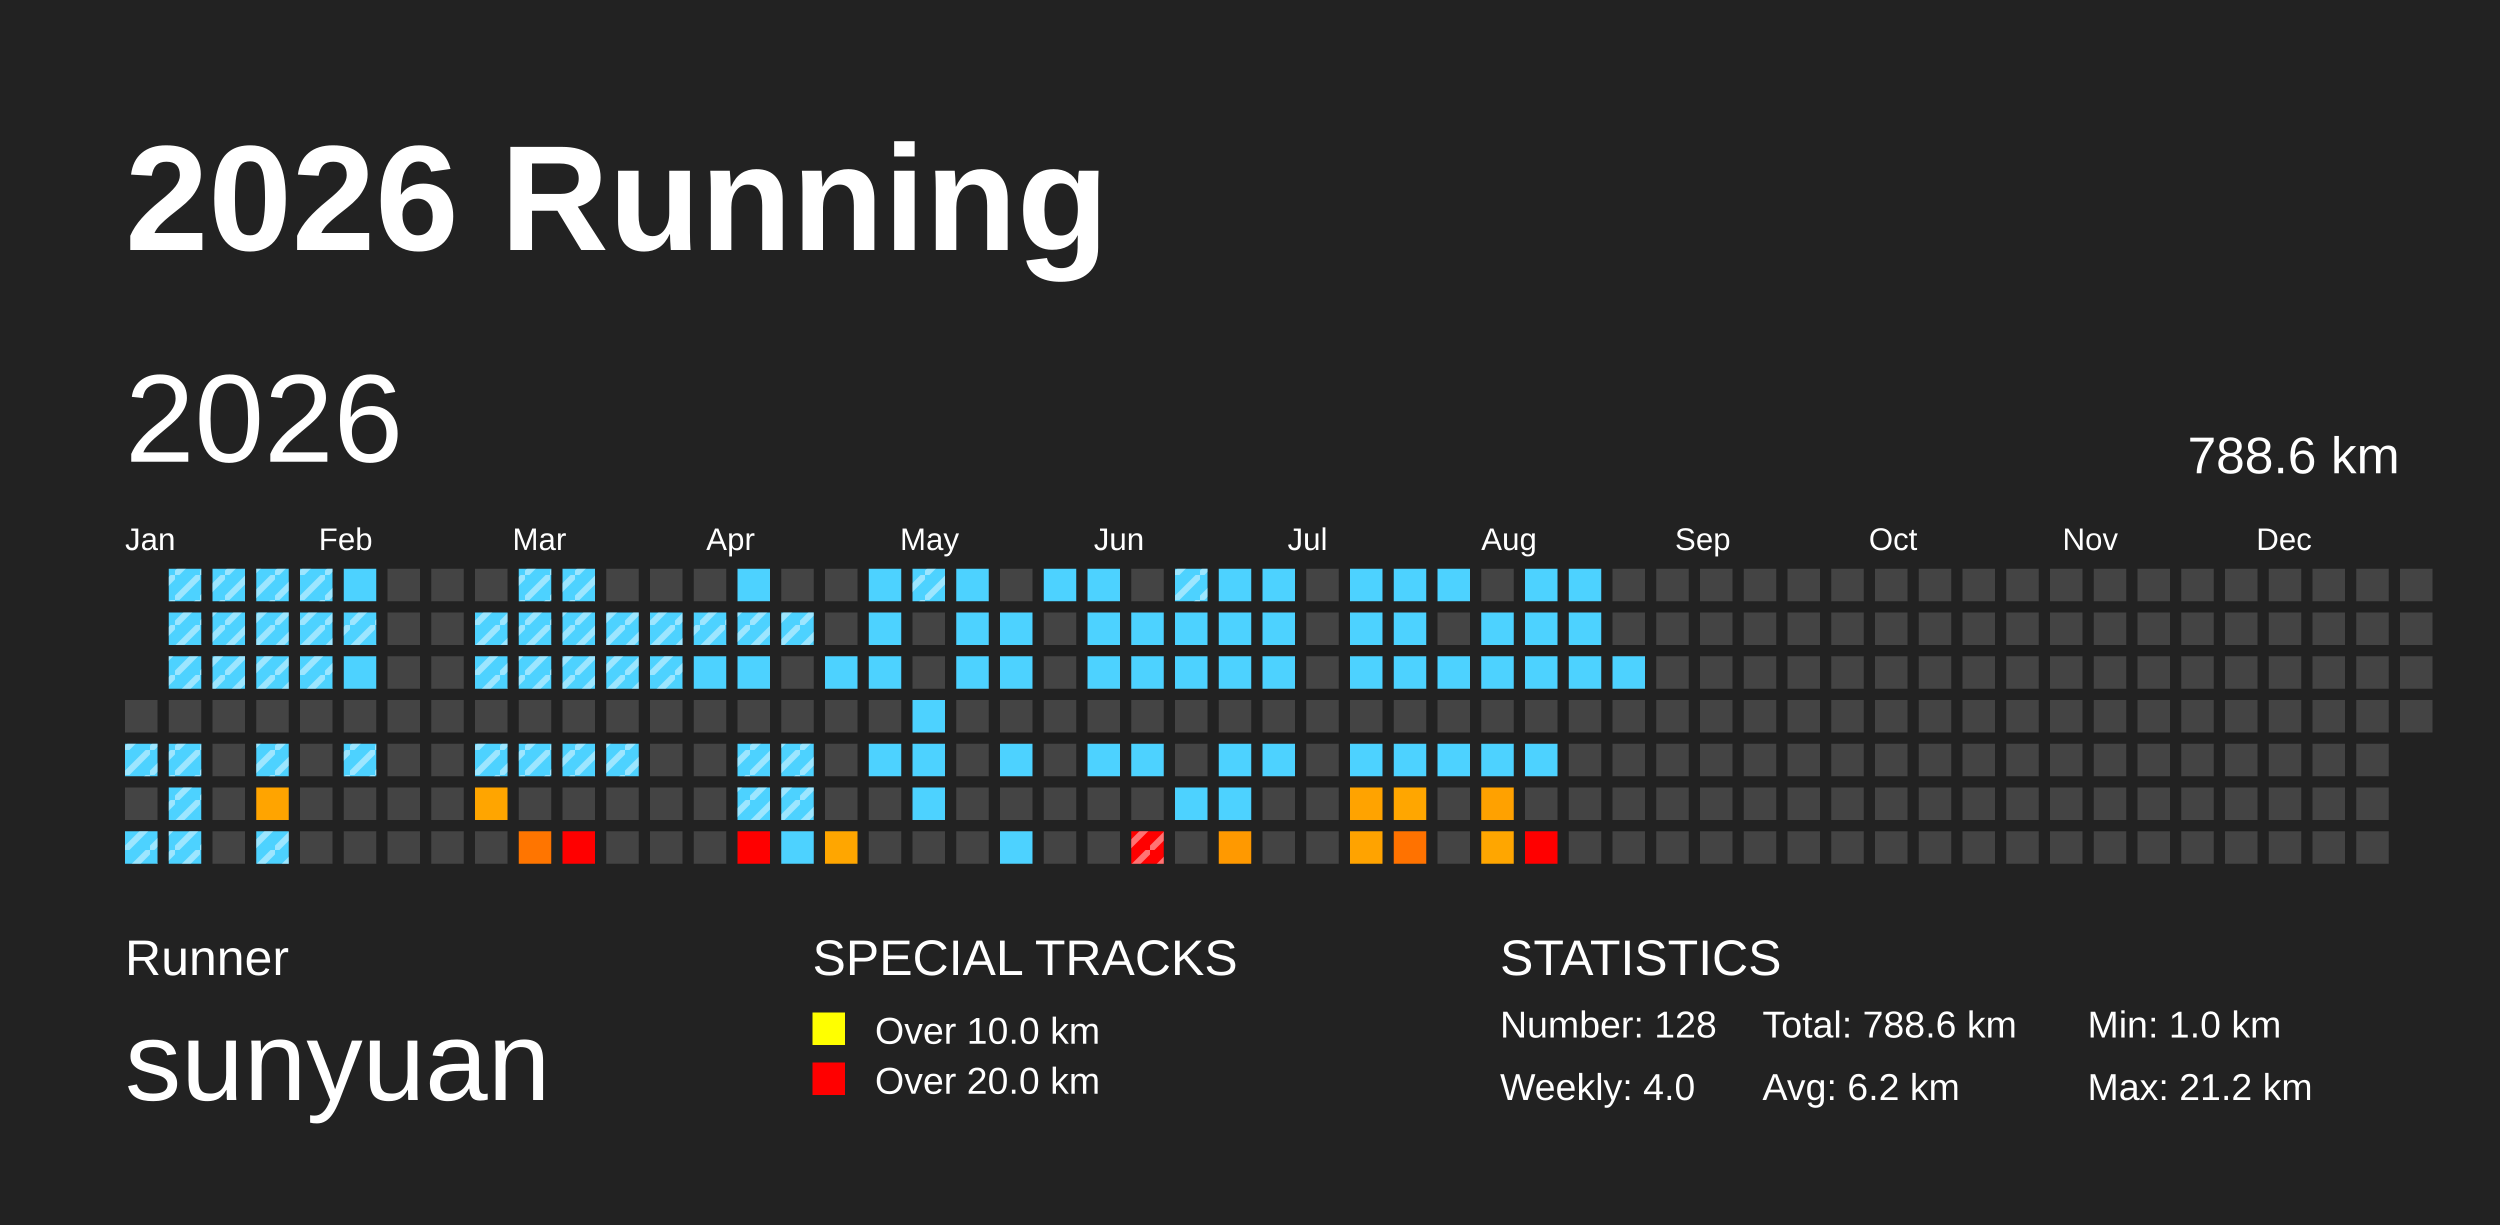
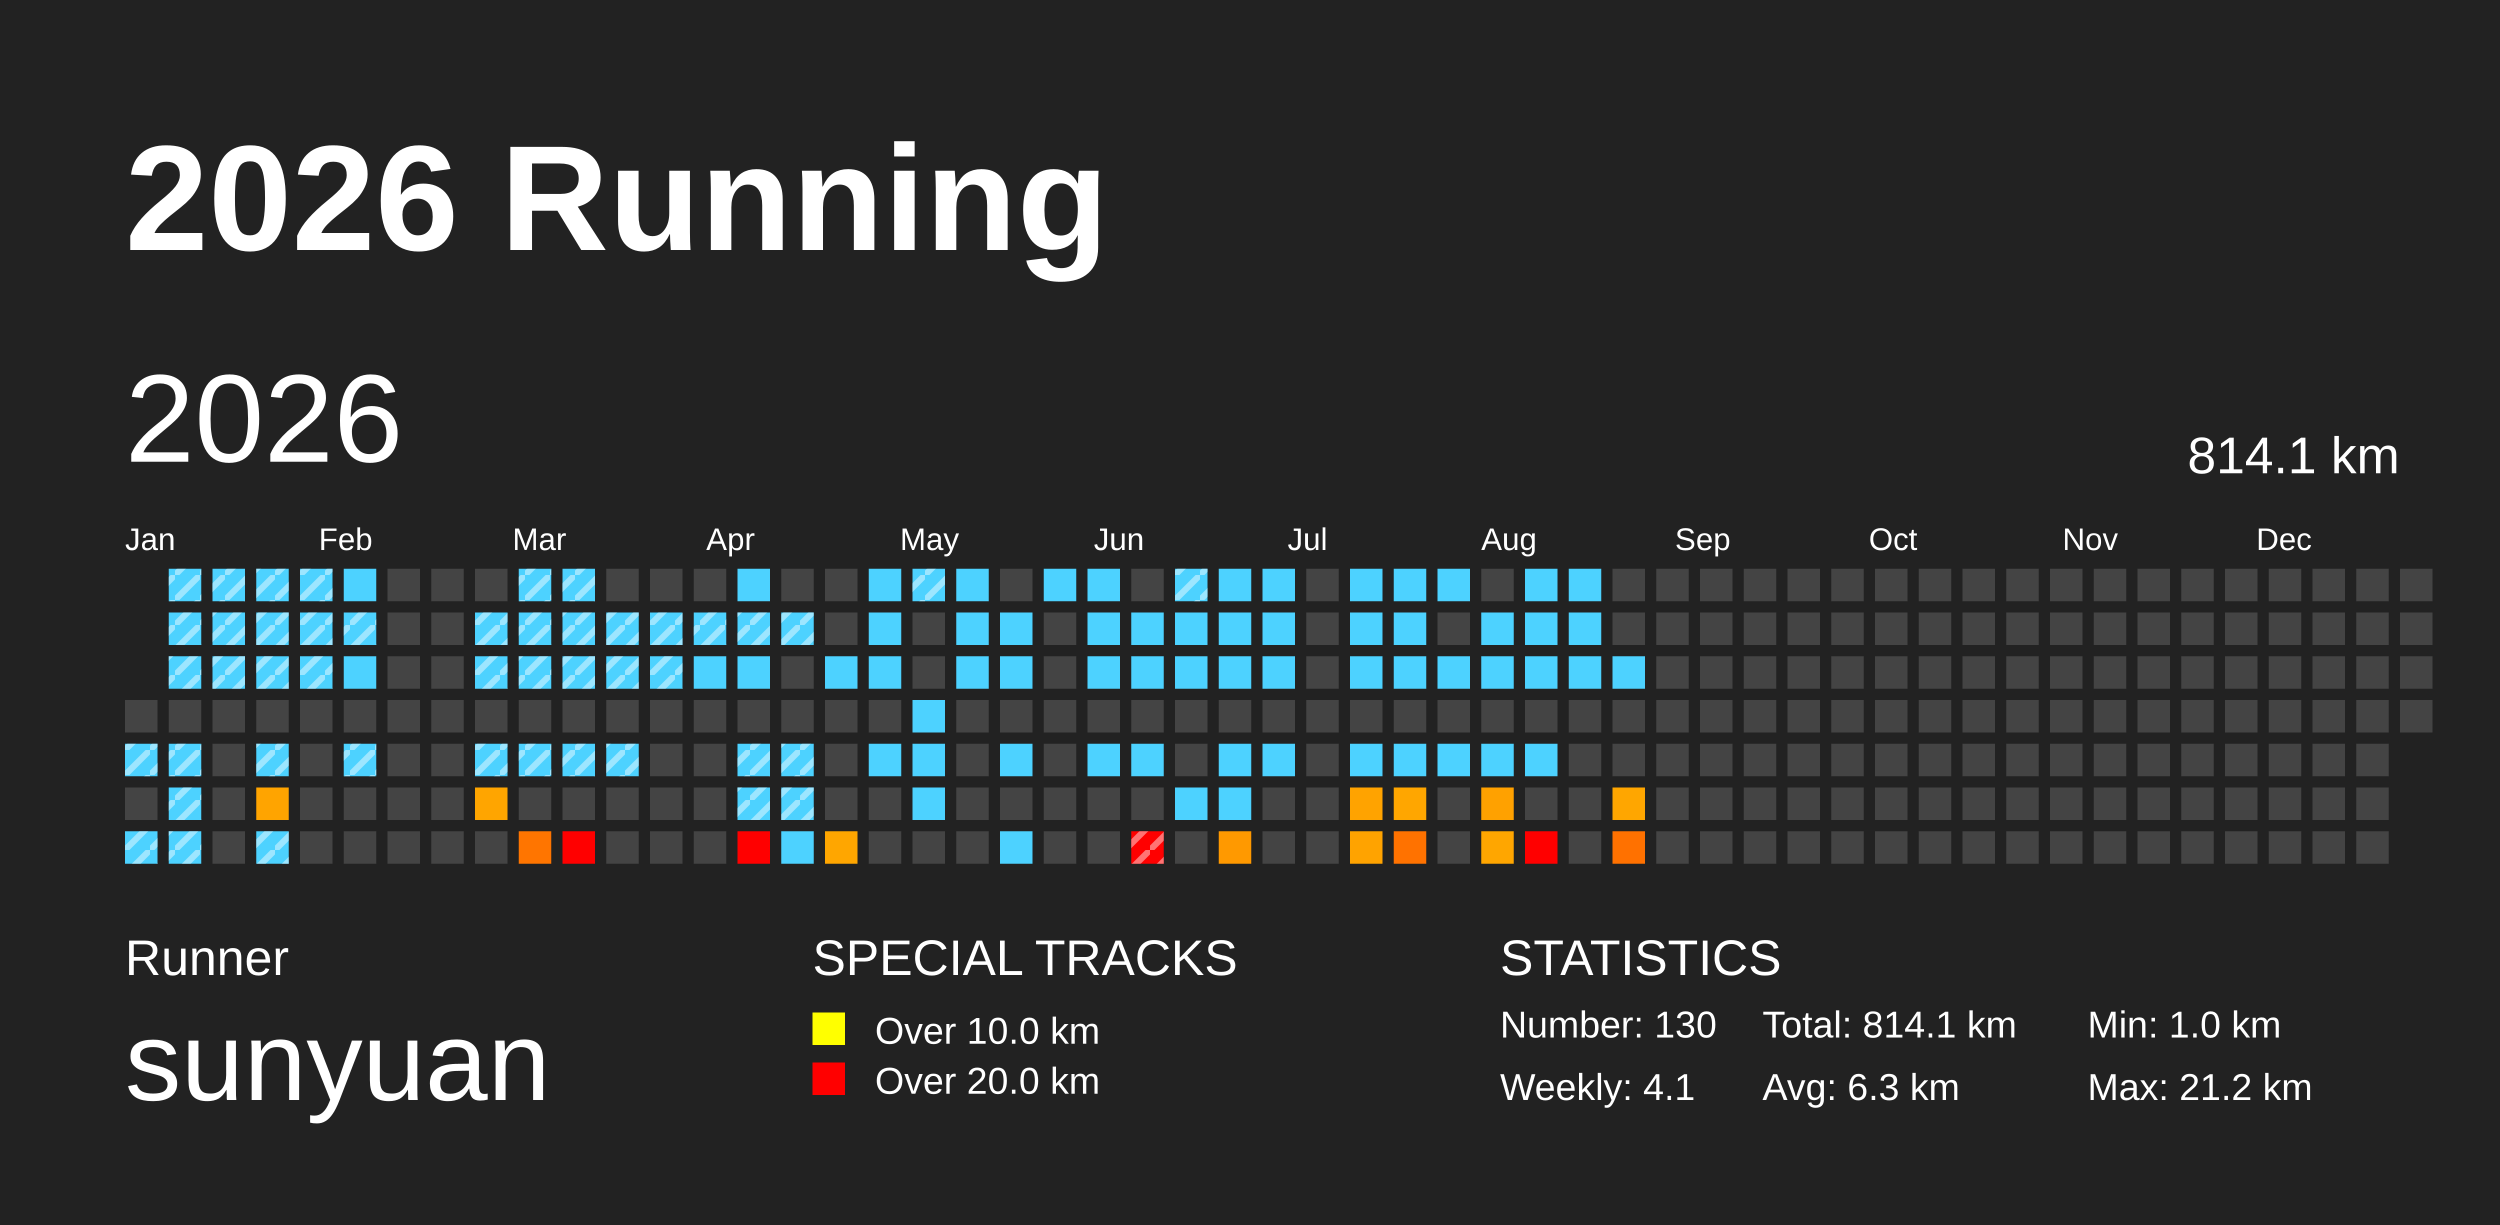
<svg xmlns="http://www.w3.org/2000/svg" baseProfile="full" height="98mm" version="1.1" viewBox="0,0,200,98" width="200mm">
  <defs>
    <pattern height="2" id="indoor-stripe" patternUnits="userSpaceOnUse" width="2">
      <line stroke="white" stroke-opacity="0.45" stroke-width="0.5" x1="0" x2="2" y1="2" y2="0" />
    </pattern>
  </defs>
  <rect fill="#222222" height="98" width="200" x="0" y="0" />
  <text fill="#FFFFFF" style="font-size:12px; font-family:Arial; font-weight:bold;" x="10" y="20">2026 Running</text>
  <text fill="#FFFFFF" style="font-size:4px; font-family:Arial" x="10" y="78">Runner</text>
  <text fill="#FFFFFF" style="font-size:9px; font-family:Arial" x="10" y="88">sunyuan</text>
  <text fill="#FFFFFF" style="font-size:4px; font-family:Arial" x="65" y="78">SPECIAL TRACKS</text>
  <rect fill="yellow" height="2.6" width="2.6" x="65" y="81" />
  <text fill="#FFFFFF" style="font-size:3px; font-family:Arial" x="70" y="83.5">Over 10.0 km</text>
  <rect fill="red" height="2.6" width="2.6" x="65" y="85" />
  <text fill="#FFFFFF" style="font-size:3px; font-family:Arial" x="70" y="87.5">Over 20.0 km</text>
  <text fill="#FFFFFF" style="font-size:4px; font-family:Arial" x="120" y="78">STATISTICS</text>
-   <text fill="#FFFFFF" style="font-size:3px; font-family:Arial" x="120" y="83">Number: 128</text>
-   <text fill="#FFFFFF" style="font-size:3px; font-family:Arial" x="120" y="88">Weekly: 4.0</text>
-   <text fill="#FFFFFF" style="font-size:3px; font-family:Arial" x="141" y="83">Total: 788.6 km</text>
-   <text fill="#FFFFFF" style="font-size:3px; font-family:Arial" x="141" y="88">Avg: 6.2 km</text>
+   <text fill="#FFFFFF" style="font-size:3px; font-family:Arial" x="120" y="83">Number: 130</text>
+   <text fill="#FFFFFF" style="font-size:3px; font-family:Arial" x="120" y="88">Weekly: 4.1</text>
+   <text fill="#FFFFFF" style="font-size:3px; font-family:Arial" x="141" y="83">Total: 814.1 km</text>
+   <text fill="#FFFFFF" style="font-size:3px; font-family:Arial" x="141" y="88">Avg: 6.3 km</text>
  <text fill="#FFFFFF" style="font-size:3px; font-family:Arial" x="167" y="83">Min: 1.0 km</text>
  <text fill="#FFFFFF" style="font-size:3px; font-family:Arial" x="167" y="88">Max: 21.2 km</text>
  <text dominant-baseline="hanging" fill="#FFFFFF" style="font-size:10.0px; font-family:Arial;" x="10" y="30">2026</text>
-   <text dominant-baseline="hanging" fill="#FFFFFF" style="font-size:4.125px; font-family:Arial;" x="175" y="35">788.6 km</text>
+   <text dominant-baseline="hanging" fill="#FFFFFF" style="font-size:4.125px; font-family:Arial;" x="175" y="35">814.1 km</text>
  <text fill="#FFFFFF" style="font-size:2.5px; font-family:Arial" x="10.0" y="44">Jan</text>
  <text fill="#FFFFFF" style="font-size:2.5px; font-family:Arial" x="25.5" y="44">Feb</text>
  <text fill="#FFFFFF" style="font-size:2.5px; font-family:Arial" x="41.0" y="44">Mar</text>
  <text fill="#FFFFFF" style="font-size:2.5px; font-family:Arial" x="56.5" y="44">Apr</text>
  <text fill="#FFFFFF" style="font-size:2.5px; font-family:Arial" x="72.0" y="44">May</text>
  <text fill="#FFFFFF" style="font-size:2.5px; font-family:Arial" x="87.5" y="44">Jun</text>
  <text fill="#FFFFFF" style="font-size:2.5px; font-family:Arial" x="103.0" y="44">Jul</text>
  <text fill="#FFFFFF" style="font-size:2.5px; font-family:Arial" x="118.5" y="44">Aug</text>
  <text fill="#FFFFFF" style="font-size:2.5px; font-family:Arial" x="134.0" y="44">Sep</text>
  <text fill="#FFFFFF" style="font-size:2.5px; font-family:Arial" x="149.5" y="44">Oct</text>
  <text fill="#FFFFFF" style="font-size:2.5px; font-family:Arial" x="165.0" y="44">Nov</text>
  <text fill="#FFFFFF" style="font-size:2.5px; font-family:Arial" x="180.5" y="44">Dec</text>
  <rect fill="#444444" height="2.6" width="2.6" x="10.0" y="56.0" />
  <rect fill="#4dd2ff" height="2.6" width="2.6" x="10.0" y="59.5" />
  <rect fill="url(#indoor-stripe)" height="2.6" style="pointer-events: none;" width="2.6" x="10.0" y="59.5" />
  <rect fill="#444444" height="2.6" width="2.6" x="10.0" y="63.0" />
  <rect fill="#4dd2ff" height="2.6" width="2.6" x="10.0" y="66.5" />
  <rect fill="url(#indoor-stripe)" height="2.6" style="pointer-events: none;" width="2.6" x="10.0" y="66.5" />
  <rect fill="#4dd2ff" height="2.6" width="2.6" x="13.5" y="45.5" />
  <rect fill="url(#indoor-stripe)" height="2.6" style="pointer-events: none;" width="2.6" x="13.5" y="45.5" />
  <rect fill="#4dd2ff" height="2.6" width="2.6" x="13.5" y="49.0" />
  <rect fill="url(#indoor-stripe)" height="2.6" style="pointer-events: none;" width="2.6" x="13.5" y="49.0" />
  <rect fill="#4dd2ff" height="2.6" width="2.6" x="13.5" y="52.5" />
  <rect fill="url(#indoor-stripe)" height="2.6" style="pointer-events: none;" width="2.6" x="13.5" y="52.5" />
  <rect fill="#444444" height="2.6" width="2.6" x="13.5" y="56.0" />
  <rect fill="#4dd2ff" height="2.6" width="2.6" x="13.5" y="59.5" />
  <rect fill="url(#indoor-stripe)" height="2.6" style="pointer-events: none;" width="2.6" x="13.5" y="59.5" />
  <rect fill="#4dd2ff" height="2.6" width="2.6" x="13.5" y="63.0" />
  <rect fill="url(#indoor-stripe)" height="2.6" style="pointer-events: none;" width="2.6" x="13.5" y="63.0" />
  <rect fill="#4dd2ff" height="2.6" width="2.6" x="13.5" y="66.5" />
  <rect fill="url(#indoor-stripe)" height="2.6" style="pointer-events: none;" width="2.6" x="13.5" y="66.5" />
  <rect fill="#4dd2ff" height="2.6" width="2.6" x="17.0" y="45.5" />
  <rect fill="url(#indoor-stripe)" height="2.6" style="pointer-events: none;" width="2.6" x="17.0" y="45.5" />
  <rect fill="#4dd2ff" height="2.6" width="2.6" x="17.0" y="49.0" />
  <rect fill="url(#indoor-stripe)" height="2.6" style="pointer-events: none;" width="2.6" x="17.0" y="49.0" />
  <rect fill="#4dd2ff" height="2.6" width="2.6" x="17.0" y="52.5" />
  <rect fill="url(#indoor-stripe)" height="2.6" style="pointer-events: none;" width="2.6" x="17.0" y="52.5" />
  <rect fill="#444444" height="2.6" width="2.6" x="17.0" y="56.0" />
  <rect fill="#444444" height="2.6" width="2.6" x="17.0" y="59.5" />
  <rect fill="#444444" height="2.6" width="2.6" x="17.0" y="63.0" />
  <rect fill="#444444" height="2.6" width="2.6" x="17.0" y="66.5" />
  <rect fill="#4dd2ff" height="2.6" width="2.6" x="20.5" y="45.5" />
  <rect fill="url(#indoor-stripe)" height="2.6" style="pointer-events: none;" width="2.6" x="20.5" y="45.5" />
  <rect fill="#4dd2ff" height="2.6" width="2.6" x="20.5" y="49.0" />
  <rect fill="url(#indoor-stripe)" height="2.6" style="pointer-events: none;" width="2.6" x="20.5" y="49.0" />
  <rect fill="#4dd2ff" height="2.6" width="2.6" x="20.5" y="52.5" />
  <rect fill="url(#indoor-stripe)" height="2.6" style="pointer-events: none;" width="2.6" x="20.5" y="52.5" />
  <rect fill="#444444" height="2.6" width="2.6" x="20.5" y="56.0" />
  <rect fill="#4dd2ff" height="2.6" width="2.6" x="20.5" y="59.5" />
  <rect fill="url(#indoor-stripe)" height="2.6" style="pointer-events: none;" width="2.6" x="20.5" y="59.5" />
  <rect fill="#ffa400" height="2.6" width="2.6" x="20.5" y="63.0" />
  <rect fill="#4dd2ff" height="2.6" width="2.6" x="20.5" y="66.5" />
  <rect fill="url(#indoor-stripe)" height="2.6" style="pointer-events: none;" width="2.6" x="20.5" y="66.5" />
  <rect fill="#4dd2ff" height="2.6" width="2.6" x="24.0" y="45.5" />
  <rect fill="url(#indoor-stripe)" height="2.6" style="pointer-events: none;" width="2.6" x="24.0" y="45.5" />
  <rect fill="#4dd2ff" height="2.6" width="2.6" x="24.0" y="49.0" />
  <rect fill="url(#indoor-stripe)" height="2.6" style="pointer-events: none;" width="2.6" x="24.0" y="49.0" />
  <rect fill="#4dd2ff" height="2.6" width="2.6" x="24.0" y="52.5" />
  <rect fill="url(#indoor-stripe)" height="2.6" style="pointer-events: none;" width="2.6" x="24.0" y="52.5" />
  <rect fill="#444444" height="2.6" width="2.6" x="24.0" y="56.0" />
  <rect fill="#444444" height="2.6" width="2.6" x="24.0" y="59.5" />
  <rect fill="#444444" height="2.6" width="2.6" x="24.0" y="63.0" />
  <rect fill="#444444" height="2.6" width="2.6" x="24.0" y="66.5" />
  <rect fill="#4dd2ff" height="2.6" width="2.6" x="27.5" y="45.5" />
  <rect fill="#4dd2ff" height="2.6" width="2.6" x="27.5" y="49.0" />
  <rect fill="url(#indoor-stripe)" height="2.6" style="pointer-events: none;" width="2.6" x="27.5" y="49.0" />
  <rect fill="#4dd2ff" height="2.6" width="2.6" x="27.5" y="52.5" />
  <rect fill="#444444" height="2.6" width="2.6" x="27.5" y="56.0" />
  <rect fill="#4dd2ff" height="2.6" width="2.6" x="27.5" y="59.5" />
  <rect fill="url(#indoor-stripe)" height="2.6" style="pointer-events: none;" width="2.6" x="27.5" y="59.5" />
  <rect fill="#444444" height="2.6" width="2.6" x="27.5" y="63.0" />
  <rect fill="#444444" height="2.6" width="2.6" x="27.5" y="66.5" />
  <rect fill="#444444" height="2.6" width="2.6" x="31.0" y="45.5" />
  <rect fill="#444444" height="2.6" width="2.6" x="31.0" y="49.0" />
  <rect fill="#444444" height="2.6" width="2.6" x="31.0" y="52.5" />
  <rect fill="#444444" height="2.6" width="2.6" x="31.0" y="56.0" />
  <rect fill="#444444" height="2.6" width="2.6" x="31.0" y="59.5" />
  <rect fill="#444444" height="2.6" width="2.6" x="31.0" y="63.0" />
  <rect fill="#444444" height="2.6" width="2.6" x="31.0" y="66.5" />
  <rect fill="#444444" height="2.6" width="2.6" x="34.5" y="45.5" />
  <rect fill="#444444" height="2.6" width="2.6" x="34.5" y="49.0" />
  <rect fill="#444444" height="2.6" width="2.6" x="34.5" y="52.5" />
  <rect fill="#444444" height="2.6" width="2.6" x="34.5" y="56.0" />
  <rect fill="#444444" height="2.6" width="2.6" x="34.5" y="59.5" />
  <rect fill="#444444" height="2.6" width="2.6" x="34.5" y="63.0" />
  <rect fill="#444444" height="2.6" width="2.6" x="34.5" y="66.5" />
  <rect fill="#444444" height="2.6" width="2.6" x="38.0" y="45.5" />
  <rect fill="#4dd2ff" height="2.6" width="2.6" x="38.0" y="49.0" />
  <rect fill="url(#indoor-stripe)" height="2.6" style="pointer-events: none;" width="2.6" x="38.0" y="49.0" />
  <rect fill="#4dd2ff" height="2.6" width="2.6" x="38.0" y="52.5" />
  <rect fill="url(#indoor-stripe)" height="2.6" style="pointer-events: none;" width="2.6" x="38.0" y="52.5" />
  <rect fill="#444444" height="2.6" width="2.6" x="38.0" y="56.0" />
  <rect fill="#4dd2ff" height="2.6" width="2.6" x="38.0" y="59.5" />
  <rect fill="url(#indoor-stripe)" height="2.6" style="pointer-events: none;" width="2.6" x="38.0" y="59.5" />
  <rect fill="#ffa500" height="2.6" width="2.6" x="38.0" y="63.0" />
  <rect fill="#444444" height="2.6" width="2.6" x="38.0" y="66.5" />
  <rect fill="#4dd2ff" height="2.6" width="2.6" x="41.5" y="45.5" />
  <rect fill="url(#indoor-stripe)" height="2.6" style="pointer-events: none;" width="2.6" x="41.5" y="45.5" />
  <rect fill="#4dd2ff" height="2.6" width="2.6" x="41.5" y="49.0" />
  <rect fill="url(#indoor-stripe)" height="2.6" style="pointer-events: none;" width="2.6" x="41.5" y="49.0" />
  <rect fill="#4dd2ff" height="2.6" width="2.6" x="41.5" y="52.5" />
  <rect fill="url(#indoor-stripe)" height="2.6" style="pointer-events: none;" width="2.6" x="41.5" y="52.5" />
  <rect fill="#444444" height="2.6" width="2.6" x="41.5" y="56.0" />
  <rect fill="#4dd2ff" height="2.6" width="2.6" x="41.5" y="59.5" />
  <rect fill="url(#indoor-stripe)" height="2.6" style="pointer-events: none;" width="2.6" x="41.5" y="59.5" />
  <rect fill="#444444" height="2.6" width="2.6" x="41.5" y="63.0" />
  <rect fill="#ff7500" height="2.6" width="2.6" x="41.5" y="66.5" />
  <rect fill="#4dd2ff" height="2.6" width="2.6" x="45.0" y="45.5" />
  <rect fill="url(#indoor-stripe)" height="2.6" style="pointer-events: none;" width="2.6" x="45.0" y="45.5" />
  <rect fill="#4dd2ff" height="2.6" width="2.6" x="45.0" y="49.0" />
  <rect fill="url(#indoor-stripe)" height="2.6" style="pointer-events: none;" width="2.6" x="45.0" y="49.0" />
  <rect fill="#4dd2ff" height="2.6" width="2.6" x="45.0" y="52.5" />
  <rect fill="url(#indoor-stripe)" height="2.6" style="pointer-events: none;" width="2.6" x="45.0" y="52.5" />
  <rect fill="#444444" height="2.6" width="2.6" x="45.0" y="56.0" />
  <rect fill="#4dd2ff" height="2.6" width="2.6" x="45.0" y="59.5" />
  <rect fill="url(#indoor-stripe)" height="2.6" style="pointer-events: none;" width="2.6" x="45.0" y="59.5" />
  <rect fill="#444444" height="2.6" width="2.6" x="45.0" y="63.0" />
  <rect fill="red" height="2.6" width="2.6" x="45.0" y="66.5" />
  <rect fill="#444444" height="2.6" width="2.6" x="48.5" y="45.5" />
  <rect fill="#4dd2ff" height="2.6" width="2.6" x="48.5" y="49.0" />
  <rect fill="url(#indoor-stripe)" height="2.6" style="pointer-events: none;" width="2.6" x="48.5" y="49.0" />
  <rect fill="#4dd2ff" height="2.6" width="2.6" x="48.5" y="52.5" />
  <rect fill="url(#indoor-stripe)" height="2.6" style="pointer-events: none;" width="2.6" x="48.5" y="52.5" />
  <rect fill="#444444" height="2.6" width="2.6" x="48.5" y="56.0" />
  <rect fill="#4dd2ff" height="2.6" width="2.6" x="48.5" y="59.5" />
  <rect fill="url(#indoor-stripe)" height="2.6" style="pointer-events: none;" width="2.6" x="48.5" y="59.5" />
  <rect fill="#444444" height="2.6" width="2.6" x="48.5" y="63.0" />
  <rect fill="#444444" height="2.6" width="2.6" x="48.5" y="66.5" />
  <rect fill="#444444" height="2.6" width="2.6" x="52.0" y="45.5" />
  <rect fill="#4dd2ff" height="2.6" width="2.6" x="52.0" y="49.0" />
  <rect fill="url(#indoor-stripe)" height="2.6" style="pointer-events: none;" width="2.6" x="52.0" y="49.0" />
  <rect fill="#4dd2ff" height="2.6" width="2.6" x="52.0" y="52.5" />
  <rect fill="url(#indoor-stripe)" height="2.6" style="pointer-events: none;" width="2.6" x="52.0" y="52.5" />
  <rect fill="#444444" height="2.6" width="2.6" x="52.0" y="56.0" />
  <rect fill="#444444" height="2.6" width="2.6" x="52.0" y="59.5" />
  <rect fill="#444444" height="2.6" width="2.6" x="52.0" y="63.0" />
  <rect fill="#444444" height="2.6" width="2.6" x="52.0" y="66.5" />
  <rect fill="#444444" height="2.6" width="2.6" x="55.5" y="45.5" />
  <rect fill="#4dd2ff" height="2.6" width="2.6" x="55.5" y="49.0" />
  <rect fill="url(#indoor-stripe)" height="2.6" style="pointer-events: none;" width="2.6" x="55.5" y="49.0" />
  <rect fill="#4dd2ff" height="2.6" width="2.6" x="55.5" y="52.5" />
  <rect fill="#444444" height="2.6" width="2.6" x="55.5" y="56.0" />
  <rect fill="#444444" height="2.6" width="2.6" x="55.5" y="59.5" />
  <rect fill="#444444" height="2.6" width="2.6" x="55.5" y="63.0" />
  <rect fill="#444444" height="2.6" width="2.6" x="55.5" y="66.5" />
  <rect fill="#4dd2ff" height="2.6" width="2.6" x="59.0" y="45.5" />
  <rect fill="#4dd2ff" height="2.6" width="2.6" x="59.0" y="49.0" />
  <rect fill="url(#indoor-stripe)" height="2.6" style="pointer-events: none;" width="2.6" x="59.0" y="49.0" />
  <rect fill="#4dd2ff" height="2.6" width="2.6" x="59.0" y="52.5" />
  <rect fill="#444444" height="2.6" width="2.6" x="59.0" y="56.0" />
  <rect fill="#4dd2ff" height="2.6" width="2.6" x="59.0" y="59.5" />
  <rect fill="url(#indoor-stripe)" height="2.6" style="pointer-events: none;" width="2.6" x="59.0" y="59.5" />
  <rect fill="#4dd2ff" height="2.6" width="2.6" x="59.0" y="63.0" />
  <rect fill="url(#indoor-stripe)" height="2.6" style="pointer-events: none;" width="2.6" x="59.0" y="63.0" />
  <rect fill="red" height="2.6" width="2.6" x="59.0" y="66.5" />
  <rect fill="#444444" height="2.6" width="2.6" x="62.5" y="45.5" />
  <rect fill="#4dd2ff" height="2.6" width="2.6" x="62.5" y="49.0" />
  <rect fill="url(#indoor-stripe)" height="2.6" style="pointer-events: none;" width="2.6" x="62.5" y="49.0" />
  <rect fill="#444444" height="2.6" width="2.6" x="62.5" y="52.5" />
  <rect fill="#444444" height="2.6" width="2.6" x="62.5" y="56.0" />
  <rect fill="#4dd2ff" height="2.6" width="2.6" x="62.5" y="59.5" />
  <rect fill="url(#indoor-stripe)" height="2.6" style="pointer-events: none;" width="2.6" x="62.5" y="59.5" />
  <rect fill="#4dd2ff" height="2.6" width="2.6" x="62.5" y="63.0" />
  <rect fill="url(#indoor-stripe)" height="2.6" style="pointer-events: none;" width="2.6" x="62.5" y="63.0" />
  <rect fill="#4dd2ff" height="2.6" width="2.6" x="62.5" y="66.5" />
  <rect fill="#444444" height="2.6" width="2.6" x="66.0" y="45.5" />
  <rect fill="#444444" height="2.6" width="2.6" x="66.0" y="49.0" />
  <rect fill="#4dd2ff" height="2.6" width="2.6" x="66.0" y="52.5" />
  <rect fill="#444444" height="2.6" width="2.6" x="66.0" y="56.0" />
  <rect fill="#444444" height="2.6" width="2.6" x="66.0" y="59.5" />
  <rect fill="#444444" height="2.6" width="2.6" x="66.0" y="63.0" />
  <rect fill="#ffa600" height="2.6" width="2.6" x="66.0" y="66.5" />
  <rect fill="#4dd2ff" height="2.6" width="2.6" x="69.5" y="45.5" />
  <rect fill="#4dd2ff" height="2.6" width="2.6" x="69.5" y="49.0" />
  <rect fill="#4dd2ff" height="2.6" width="2.6" x="69.5" y="52.5" />
  <rect fill="#444444" height="2.6" width="2.6" x="69.5" y="56.0" />
  <rect fill="#4dd2ff" height="2.6" width="2.6" x="69.5" y="59.5" />
  <rect fill="#444444" height="2.6" width="2.6" x="69.5" y="63.0" />
  <rect fill="#444444" height="2.6" width="2.6" x="69.5" y="66.5" />
  <rect fill="#4dd2ff" height="2.6" width="2.6" x="73.0" y="45.5" />
  <rect fill="url(#indoor-stripe)" height="2.6" style="pointer-events: none;" width="2.6" x="73.0" y="45.5" />
  <rect fill="#444444" height="2.6" width="2.6" x="73.0" y="49.0" />
  <rect fill="#444444" height="2.6" width="2.6" x="73.0" y="52.5" />
  <rect fill="#4dd2ff" height="2.6" width="2.6" x="73.0" y="56.0" />
  <rect fill="#4dd2ff" height="2.6" width="2.6" x="73.0" y="59.5" />
  <rect fill="#4dd2ff" height="2.6" width="2.6" x="73.0" y="63.0" />
  <rect fill="#444444" height="2.6" width="2.6" x="73.0" y="66.5" />
  <rect fill="#4dd2ff" height="2.6" width="2.6" x="76.5" y="45.5" />
  <rect fill="#4dd2ff" height="2.6" width="2.6" x="76.5" y="49.0" />
  <rect fill="#4dd2ff" height="2.6" width="2.6" x="76.5" y="52.5" />
  <rect fill="#444444" height="2.6" width="2.6" x="76.5" y="56.0" />
  <rect fill="#444444" height="2.6" width="2.6" x="76.5" y="59.5" />
  <rect fill="#444444" height="2.6" width="2.6" x="76.5" y="63.0" />
  <rect fill="#444444" height="2.6" width="2.6" x="76.5" y="66.5" />
  <rect fill="#444444" height="2.6" width="2.6" x="80.0" y="45.5" />
  <rect fill="#4dd2ff" height="2.6" width="2.6" x="80.0" y="49.0" />
  <rect fill="#4dd2ff" height="2.6" width="2.6" x="80.0" y="52.5" />
  <rect fill="#444444" height="2.6" width="2.6" x="80.0" y="56.0" />
  <rect fill="#4dd2ff" height="2.6" width="2.6" x="80.0" y="59.5" />
  <rect fill="#444444" height="2.6" width="2.6" x="80.0" y="63.0" />
  <rect fill="#4dd2ff" height="2.6" width="2.6" x="80.0" y="66.5" />
  <rect fill="#4dd2ff" height="2.6" width="2.6" x="83.5" y="45.5" />
  <rect fill="#444444" height="2.6" width="2.6" x="83.5" y="49.0" />
  <rect fill="#444444" height="2.6" width="2.6" x="83.5" y="52.5" />
  <rect fill="#444444" height="2.6" width="2.6" x="83.5" y="56.0" />
  <rect fill="#444444" height="2.6" width="2.6" x="83.5" y="59.5" />
  <rect fill="#444444" height="2.6" width="2.6" x="83.5" y="63.0" />
  <rect fill="#444444" height="2.6" width="2.6" x="83.5" y="66.5" />
  <rect fill="#4dd2ff" height="2.6" width="2.6" x="87.0" y="45.5" />
  <rect fill="#4dd2ff" height="2.6" width="2.6" x="87.0" y="49.0" />
  <rect fill="#4dd2ff" height="2.6" width="2.6" x="87.0" y="52.5" />
  <rect fill="#444444" height="2.6" width="2.6" x="87.0" y="56.0" />
  <rect fill="#4dd2ff" height="2.6" width="2.6" x="87.0" y="59.5" />
  <rect fill="#444444" height="2.6" width="2.6" x="87.0" y="63.0" />
  <rect fill="#444444" height="2.6" width="2.6" x="87.0" y="66.5" />
  <rect fill="#444444" height="2.6" width="2.6" x="90.5" y="45.5" />
  <rect fill="#4dd2ff" height="2.6" width="2.6" x="90.5" y="49.0" />
  <rect fill="#4dd2ff" height="2.6" width="2.6" x="90.5" y="52.5" />
  <rect fill="#444444" height="2.6" width="2.6" x="90.5" y="56.0" />
  <rect fill="#4dd2ff" height="2.6" width="2.6" x="90.5" y="59.5" />
  <rect fill="#444444" height="2.6" width="2.6" x="90.5" y="63.0" />
  <rect fill="red" height="2.6" width="2.6" x="90.5" y="66.5" />
  <rect fill="url(#indoor-stripe)" height="2.6" style="pointer-events: none;" width="2.6" x="90.5" y="66.5" />
  <rect fill="#4dd2ff" height="2.6" width="2.6" x="94.0" y="45.5" />
  <rect fill="url(#indoor-stripe)" height="2.6" style="pointer-events: none;" width="2.6" x="94.0" y="45.5" />
  <rect fill="#4dd2ff" height="2.6" width="2.6" x="94.0" y="49.0" />
  <rect fill="#4dd2ff" height="2.6" width="2.6" x="94.0" y="52.5" />
  <rect fill="#444444" height="2.6" width="2.6" x="94.0" y="56.0" />
  <rect fill="#444444" height="2.6" width="2.6" x="94.0" y="59.5" />
  <rect fill="#4dd2ff" height="2.6" width="2.6" x="94.0" y="63.0" />
  <rect fill="#444444" height="2.6" width="2.6" x="94.0" y="66.5" />
  <rect fill="#4dd2ff" height="2.6" width="2.6" x="97.5" y="45.5" />
  <rect fill="#4dd2ff" height="2.6" width="2.6" x="97.5" y="49.0" />
  <rect fill="#4dd2ff" height="2.6" width="2.6" x="97.5" y="52.5" />
  <rect fill="#444444" height="2.6" width="2.6" x="97.5" y="56.0" />
  <rect fill="#4dd2ff" height="2.6" width="2.6" x="97.5" y="59.5" />
  <rect fill="#4dd2ff" height="2.6" width="2.6" x="97.5" y="63.0" />
  <rect fill="#ff9900" height="2.6" width="2.6" x="97.5" y="66.5" />
  <rect fill="#4dd2ff" height="2.6" width="2.6" x="101.0" y="45.5" />
  <rect fill="#4dd2ff" height="2.6" width="2.6" x="101.0" y="49.0" />
  <rect fill="#4dd2ff" height="2.6" width="2.6" x="101.0" y="52.5" />
  <rect fill="#444444" height="2.6" width="2.6" x="101.0" y="56.0" />
  <rect fill="#4dd2ff" height="2.6" width="2.6" x="101.0" y="59.5" />
  <rect fill="#444444" height="2.6" width="2.6" x="101.0" y="63.0" />
  <rect fill="#444444" height="2.6" width="2.6" x="101.0" y="66.5" />
  <rect fill="#444444" height="2.6" width="2.6" x="104.5" y="45.5" />
  <rect fill="#444444" height="2.6" width="2.6" x="104.5" y="49.0" />
  <rect fill="#444444" height="2.6" width="2.6" x="104.5" y="52.5" />
  <rect fill="#444444" height="2.6" width="2.6" x="104.5" y="56.0" />
  <rect fill="#444444" height="2.6" width="2.6" x="104.5" y="59.5" />
  <rect fill="#444444" height="2.6" width="2.6" x="104.5" y="63.0" />
  <rect fill="#444444" height="2.6" width="2.6" x="104.5" y="66.5" />
  <rect fill="#4dd2ff" height="2.6" width="2.6" x="108.0" y="45.5" />
  <rect fill="#4dd2ff" height="2.6" width="2.6" x="108.0" y="49.0" />
  <rect fill="#4dd2ff" height="2.6" width="2.6" x="108.0" y="52.5" />
  <rect fill="#444444" height="2.6" width="2.6" x="108.0" y="56.0" />
  <rect fill="#4dd2ff" height="2.6" width="2.6" x="108.0" y="59.5" />
  <rect fill="#ffa300" height="2.6" width="2.6" x="108.0" y="63.0" />
  <rect fill="#ffa300" height="2.6" width="2.6" x="108.0" y="66.5" />
  <rect fill="#4dd2ff" height="2.6" width="2.6" x="111.5" y="45.5" />
  <rect fill="#4dd2ff" height="2.6" width="2.6" x="111.5" y="49.0" />
  <rect fill="#4dd2ff" height="2.6" width="2.6" x="111.5" y="52.5" />
  <rect fill="#444444" height="2.6" width="2.6" x="111.5" y="56.0" />
  <rect fill="#4dd2ff" height="2.6" width="2.6" x="111.5" y="59.5" />
  <rect fill="#ffa600" height="2.6" width="2.6" x="111.5" y="63.0" />
  <rect fill="#ff7200" height="2.6" width="2.6" x="111.5" y="66.5" />
  <rect fill="#4dd2ff" height="2.6" width="2.6" x="115.0" y="45.5" />
  <rect fill="#444444" height="2.6" width="2.6" x="115.0" y="49.0" />
  <rect fill="#4dd2ff" height="2.6" width="2.6" x="115.0" y="52.5" />
  <rect fill="#444444" height="2.6" width="2.6" x="115.0" y="56.0" />
  <rect fill="#4dd2ff" height="2.6" width="2.6" x="115.0" y="59.5" />
  <rect fill="#444444" height="2.6" width="2.6" x="115.0" y="63.0" />
  <rect fill="#444444" height="2.6" width="2.6" x="115.0" y="66.5" />
  <rect fill="#444444" height="2.6" width="2.6" x="118.5" y="45.5" />
  <rect fill="#4dd2ff" height="2.6" width="2.6" x="118.5" y="49.0" />
  <rect fill="#4dd2ff" height="2.6" width="2.6" x="118.5" y="52.5" />
  <rect fill="#444444" height="2.6" width="2.6" x="118.5" y="56.0" />
  <rect fill="#4dd2ff" height="2.6" width="2.6" x="118.5" y="59.5" />
  <rect fill="#ffa100" height="2.6" width="2.6" x="118.5" y="63.0" />
  <rect fill="#ffa600" height="2.6" width="2.6" x="118.5" y="66.5" />
  <rect fill="#4dd2ff" height="2.6" width="2.6" x="122.0" y="45.5" />
  <rect fill="#4dd2ff" height="2.6" width="2.6" x="122.0" y="49.0" />
  <rect fill="#4dd2ff" height="2.6" width="2.6" x="122.0" y="52.5" />
  <rect fill="#444444" height="2.6" width="2.6" x="122.0" y="56.0" />
  <rect fill="#4dd2ff" height="2.6" width="2.6" x="122.0" y="59.5" />
  <rect fill="#444444" height="2.6" width="2.6" x="122.0" y="63.0" />
  <rect fill="red" height="2.6" width="2.6" x="122.0" y="66.5" />
  <rect fill="#4dd2ff" height="2.6" width="2.6" x="125.5" y="45.5" />
  <rect fill="#4dd2ff" height="2.6" width="2.6" x="125.5" y="49.0" />
  <rect fill="#4dd2ff" height="2.6" width="2.6" x="125.5" y="52.5" />
  <rect fill="#444444" height="2.6" width="2.6" x="125.5" y="56.0" />
  <rect fill="#444444" height="2.6" width="2.6" x="125.5" y="59.5" />
  <rect fill="#444444" height="2.6" width="2.6" x="125.5" y="63.0" />
  <rect fill="#444444" height="2.6" width="2.6" x="125.5" y="66.5" />
  <rect fill="#444444" height="2.6" width="2.6" x="129.0" y="45.5" />
  <rect fill="#444444" height="2.6" width="2.6" x="129.0" y="49.0" />
  <rect fill="#4dd2ff" height="2.6" width="2.6" x="129.0" y="52.5" />
  <rect fill="#444444" height="2.6" width="2.6" x="129.0" y="56.0" />
  <rect fill="#444444" height="2.6" width="2.6" x="129.0" y="59.5" />
-   <rect fill="#444444" height="2.6" width="2.6" x="129.0" y="63.0" />
-   <rect fill="#444444" height="2.6" width="2.6" x="129.0" y="66.5" />
+   <rect fill="#ffa600" height="2.6" width="2.6" x="129.0" y="63.0" />
+   <rect fill="#ff7100" height="2.6" width="2.6" x="129.0" y="66.5" />
  <rect fill="#444444" height="2.6" width="2.6" x="132.5" y="45.5" />
  <rect fill="#444444" height="2.6" width="2.6" x="132.5" y="49.0" />
  <rect fill="#444444" height="2.6" width="2.6" x="132.5" y="52.5" />
  <rect fill="#444444" height="2.6" width="2.6" x="132.5" y="56.0" />
  <rect fill="#444444" height="2.6" width="2.6" x="132.5" y="59.5" />
  <rect fill="#444444" height="2.6" width="2.6" x="132.5" y="63.0" />
  <rect fill="#444444" height="2.6" width="2.6" x="132.5" y="66.5" />
  <rect fill="#444444" height="2.6" width="2.6" x="136.0" y="45.5" />
  <rect fill="#444444" height="2.6" width="2.6" x="136.0" y="49.0" />
  <rect fill="#444444" height="2.6" width="2.6" x="136.0" y="52.5" />
  <rect fill="#444444" height="2.6" width="2.6" x="136.0" y="56.0" />
  <rect fill="#444444" height="2.6" width="2.6" x="136.0" y="59.5" />
  <rect fill="#444444" height="2.6" width="2.6" x="136.0" y="63.0" />
  <rect fill="#444444" height="2.6" width="2.6" x="136.0" y="66.5" />
  <rect fill="#444444" height="2.6" width="2.6" x="139.5" y="45.5" />
  <rect fill="#444444" height="2.6" width="2.6" x="139.5" y="49.0" />
  <rect fill="#444444" height="2.6" width="2.6" x="139.5" y="52.5" />
  <rect fill="#444444" height="2.6" width="2.6" x="139.5" y="56.0" />
  <rect fill="#444444" height="2.6" width="2.6" x="139.5" y="59.5" />
  <rect fill="#444444" height="2.6" width="2.6" x="139.5" y="63.0" />
  <rect fill="#444444" height="2.6" width="2.6" x="139.5" y="66.5" />
  <rect fill="#444444" height="2.6" width="2.6" x="143.0" y="45.5" />
  <rect fill="#444444" height="2.6" width="2.6" x="143.0" y="49.0" />
  <rect fill="#444444" height="2.6" width="2.6" x="143.0" y="52.5" />
  <rect fill="#444444" height="2.6" width="2.6" x="143.0" y="56.0" />
  <rect fill="#444444" height="2.6" width="2.6" x="143.0" y="59.5" />
  <rect fill="#444444" height="2.6" width="2.6" x="143.0" y="63.0" />
  <rect fill="#444444" height="2.6" width="2.6" x="143.0" y="66.5" />
  <rect fill="#444444" height="2.6" width="2.6" x="146.5" y="45.5" />
  <rect fill="#444444" height="2.6" width="2.6" x="146.5" y="49.0" />
  <rect fill="#444444" height="2.6" width="2.6" x="146.5" y="52.5" />
  <rect fill="#444444" height="2.6" width="2.6" x="146.5" y="56.0" />
  <rect fill="#444444" height="2.6" width="2.6" x="146.5" y="59.5" />
  <rect fill="#444444" height="2.6" width="2.6" x="146.5" y="63.0" />
  <rect fill="#444444" height="2.6" width="2.6" x="146.5" y="66.5" />
  <rect fill="#444444" height="2.6" width="2.6" x="150.0" y="45.5" />
  <rect fill="#444444" height="2.6" width="2.6" x="150.0" y="49.0" />
  <rect fill="#444444" height="2.6" width="2.6" x="150.0" y="52.5" />
  <rect fill="#444444" height="2.6" width="2.6" x="150.0" y="56.0" />
  <rect fill="#444444" height="2.6" width="2.6" x="150.0" y="59.5" />
  <rect fill="#444444" height="2.6" width="2.6" x="150.0" y="63.0" />
  <rect fill="#444444" height="2.6" width="2.6" x="150.0" y="66.5" />
  <rect fill="#444444" height="2.6" width="2.6" x="153.5" y="45.5" />
  <rect fill="#444444" height="2.6" width="2.6" x="153.5" y="49.0" />
  <rect fill="#444444" height="2.6" width="2.6" x="153.5" y="52.5" />
  <rect fill="#444444" height="2.6" width="2.6" x="153.5" y="56.0" />
  <rect fill="#444444" height="2.6" width="2.6" x="153.5" y="59.5" />
  <rect fill="#444444" height="2.6" width="2.6" x="153.5" y="63.0" />
  <rect fill="#444444" height="2.6" width="2.6" x="153.5" y="66.5" />
  <rect fill="#444444" height="2.6" width="2.6" x="157.0" y="45.5" />
  <rect fill="#444444" height="2.6" width="2.6" x="157.0" y="49.0" />
  <rect fill="#444444" height="2.6" width="2.6" x="157.0" y="52.5" />
  <rect fill="#444444" height="2.6" width="2.6" x="157.0" y="56.0" />
  <rect fill="#444444" height="2.6" width="2.6" x="157.0" y="59.5" />
  <rect fill="#444444" height="2.6" width="2.6" x="157.0" y="63.0" />
  <rect fill="#444444" height="2.6" width="2.6" x="157.0" y="66.5" />
  <rect fill="#444444" height="2.6" width="2.6" x="160.5" y="45.5" />
  <rect fill="#444444" height="2.6" width="2.6" x="160.5" y="49.0" />
  <rect fill="#444444" height="2.6" width="2.6" x="160.5" y="52.5" />
  <rect fill="#444444" height="2.6" width="2.6" x="160.5" y="56.0" />
  <rect fill="#444444" height="2.6" width="2.6" x="160.5" y="59.5" />
  <rect fill="#444444" height="2.6" width="2.6" x="160.5" y="63.0" />
  <rect fill="#444444" height="2.6" width="2.6" x="160.5" y="66.5" />
  <rect fill="#444444" height="2.6" width="2.6" x="164.0" y="45.5" />
  <rect fill="#444444" height="2.6" width="2.6" x="164.0" y="49.0" />
  <rect fill="#444444" height="2.6" width="2.6" x="164.0" y="52.5" />
  <rect fill="#444444" height="2.6" width="2.6" x="164.0" y="56.0" />
  <rect fill="#444444" height="2.6" width="2.6" x="164.0" y="59.5" />
  <rect fill="#444444" height="2.6" width="2.6" x="164.0" y="63.0" />
  <rect fill="#444444" height="2.6" width="2.6" x="164.0" y="66.5" />
  <rect fill="#444444" height="2.6" width="2.6" x="167.5" y="45.5" />
  <rect fill="#444444" height="2.6" width="2.6" x="167.5" y="49.0" />
  <rect fill="#444444" height="2.6" width="2.6" x="167.5" y="52.5" />
  <rect fill="#444444" height="2.6" width="2.6" x="167.5" y="56.0" />
  <rect fill="#444444" height="2.6" width="2.6" x="167.5" y="59.5" />
  <rect fill="#444444" height="2.6" width="2.6" x="167.5" y="63.0" />
  <rect fill="#444444" height="2.6" width="2.6" x="167.5" y="66.5" />
  <rect fill="#444444" height="2.6" width="2.6" x="171.0" y="45.5" />
  <rect fill="#444444" height="2.6" width="2.6" x="171.0" y="49.0" />
  <rect fill="#444444" height="2.6" width="2.6" x="171.0" y="52.5" />
  <rect fill="#444444" height="2.6" width="2.6" x="171.0" y="56.0" />
  <rect fill="#444444" height="2.6" width="2.6" x="171.0" y="59.5" />
  <rect fill="#444444" height="2.6" width="2.6" x="171.0" y="63.0" />
  <rect fill="#444444" height="2.6" width="2.6" x="171.0" y="66.5" />
  <rect fill="#444444" height="2.6" width="2.6" x="174.5" y="45.5" />
  <rect fill="#444444" height="2.6" width="2.6" x="174.5" y="49.0" />
  <rect fill="#444444" height="2.6" width="2.6" x="174.5" y="52.5" />
  <rect fill="#444444" height="2.6" width="2.6" x="174.5" y="56.0" />
  <rect fill="#444444" height="2.6" width="2.6" x="174.5" y="59.5" />
  <rect fill="#444444" height="2.6" width="2.6" x="174.5" y="63.0" />
  <rect fill="#444444" height="2.6" width="2.6" x="174.5" y="66.5" />
  <rect fill="#444444" height="2.6" width="2.6" x="178.0" y="45.5" />
  <rect fill="#444444" height="2.6" width="2.6" x="178.0" y="49.0" />
  <rect fill="#444444" height="2.6" width="2.6" x="178.0" y="52.5" />
  <rect fill="#444444" height="2.6" width="2.6" x="178.0" y="56.0" />
  <rect fill="#444444" height="2.6" width="2.6" x="178.0" y="59.5" />
  <rect fill="#444444" height="2.6" width="2.6" x="178.0" y="63.0" />
  <rect fill="#444444" height="2.6" width="2.6" x="178.0" y="66.5" />
  <rect fill="#444444" height="2.6" width="2.6" x="181.5" y="45.5" />
  <rect fill="#444444" height="2.6" width="2.6" x="181.5" y="49.0" />
  <rect fill="#444444" height="2.6" width="2.6" x="181.5" y="52.5" />
  <rect fill="#444444" height="2.6" width="2.6" x="181.5" y="56.0" />
  <rect fill="#444444" height="2.6" width="2.6" x="181.5" y="59.5" />
  <rect fill="#444444" height="2.6" width="2.6" x="181.5" y="63.0" />
  <rect fill="#444444" height="2.6" width="2.6" x="181.5" y="66.5" />
  <rect fill="#444444" height="2.6" width="2.6" x="185.0" y="45.5" />
  <rect fill="#444444" height="2.6" width="2.6" x="185.0" y="49.0" />
  <rect fill="#444444" height="2.6" width="2.6" x="185.0" y="52.5" />
  <rect fill="#444444" height="2.6" width="2.6" x="185.0" y="56.0" />
  <rect fill="#444444" height="2.6" width="2.6" x="185.0" y="59.5" />
  <rect fill="#444444" height="2.6" width="2.6" x="185.0" y="63.0" />
  <rect fill="#444444" height="2.6" width="2.6" x="185.0" y="66.5" />
  <rect fill="#444444" height="2.6" width="2.6" x="188.5" y="45.5" />
  <rect fill="#444444" height="2.6" width="2.6" x="188.5" y="49.0" />
  <rect fill="#444444" height="2.6" width="2.6" x="188.5" y="52.5" />
  <rect fill="#444444" height="2.6" width="2.6" x="188.5" y="56.0" />
  <rect fill="#444444" height="2.6" width="2.6" x="188.5" y="59.5" />
  <rect fill="#444444" height="2.6" width="2.6" x="188.5" y="63.0" />
  <rect fill="#444444" height="2.6" width="2.6" x="188.5" y="66.5" />
  <rect fill="#444444" height="2.6" width="2.6" x="192.0" y="45.5" />
  <rect fill="#444444" height="2.6" width="2.6" x="192.0" y="49.0" />
  <rect fill="#444444" height="2.6" width="2.6" x="192.0" y="52.5" />
  <rect fill="#444444" height="2.6" width="2.6" x="192.0" y="56.0" />
</svg>
